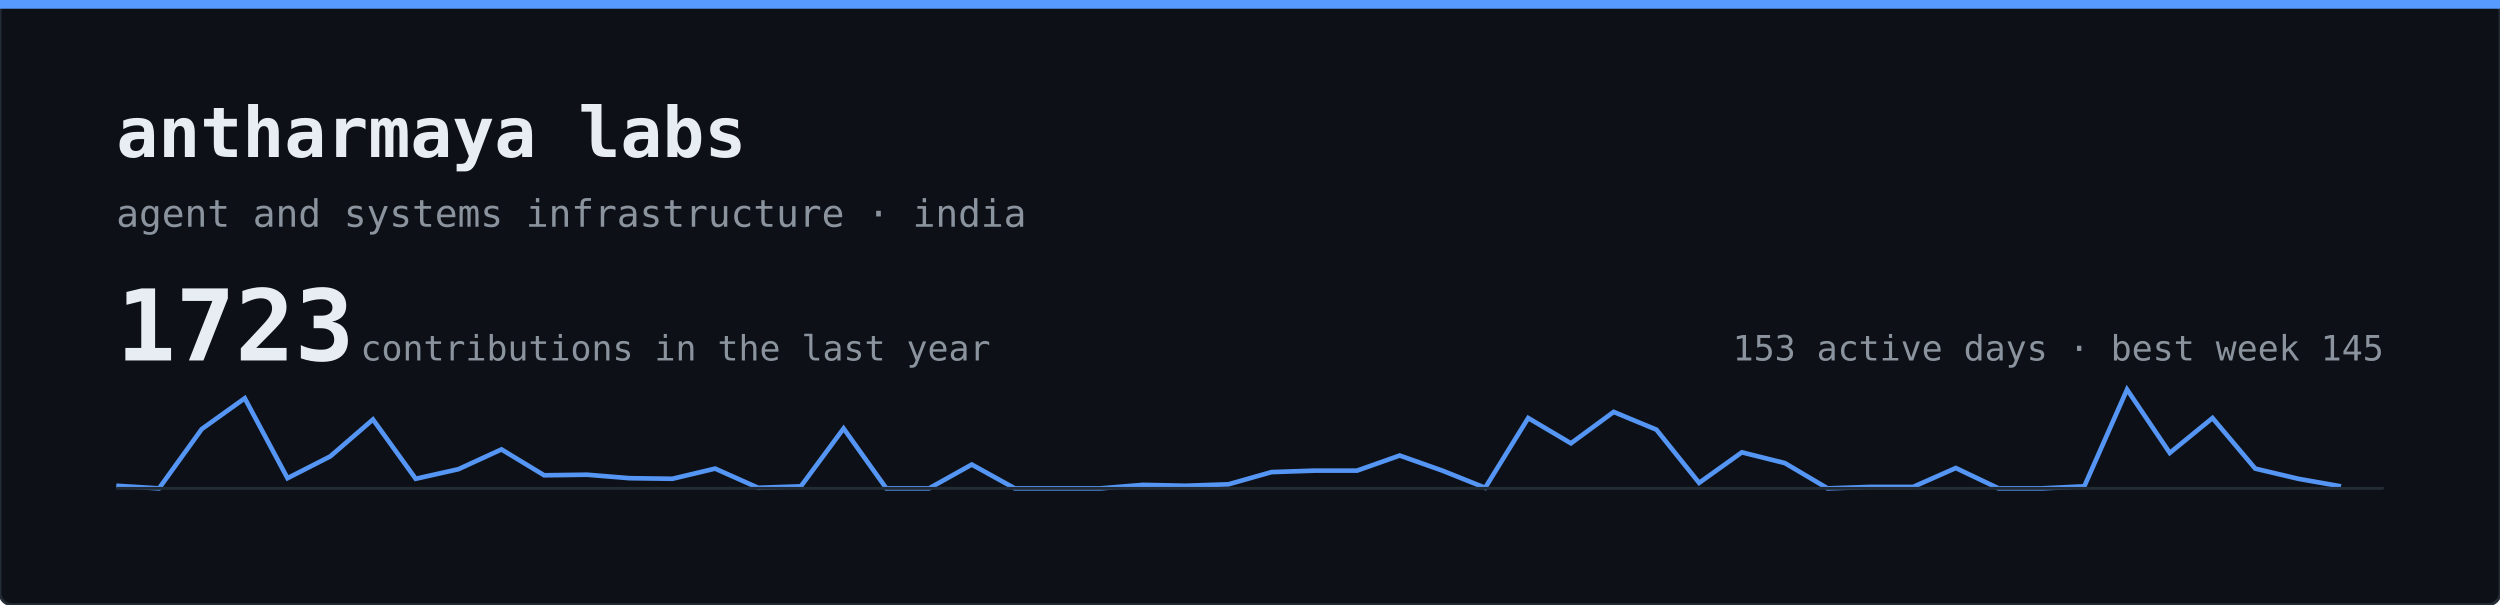
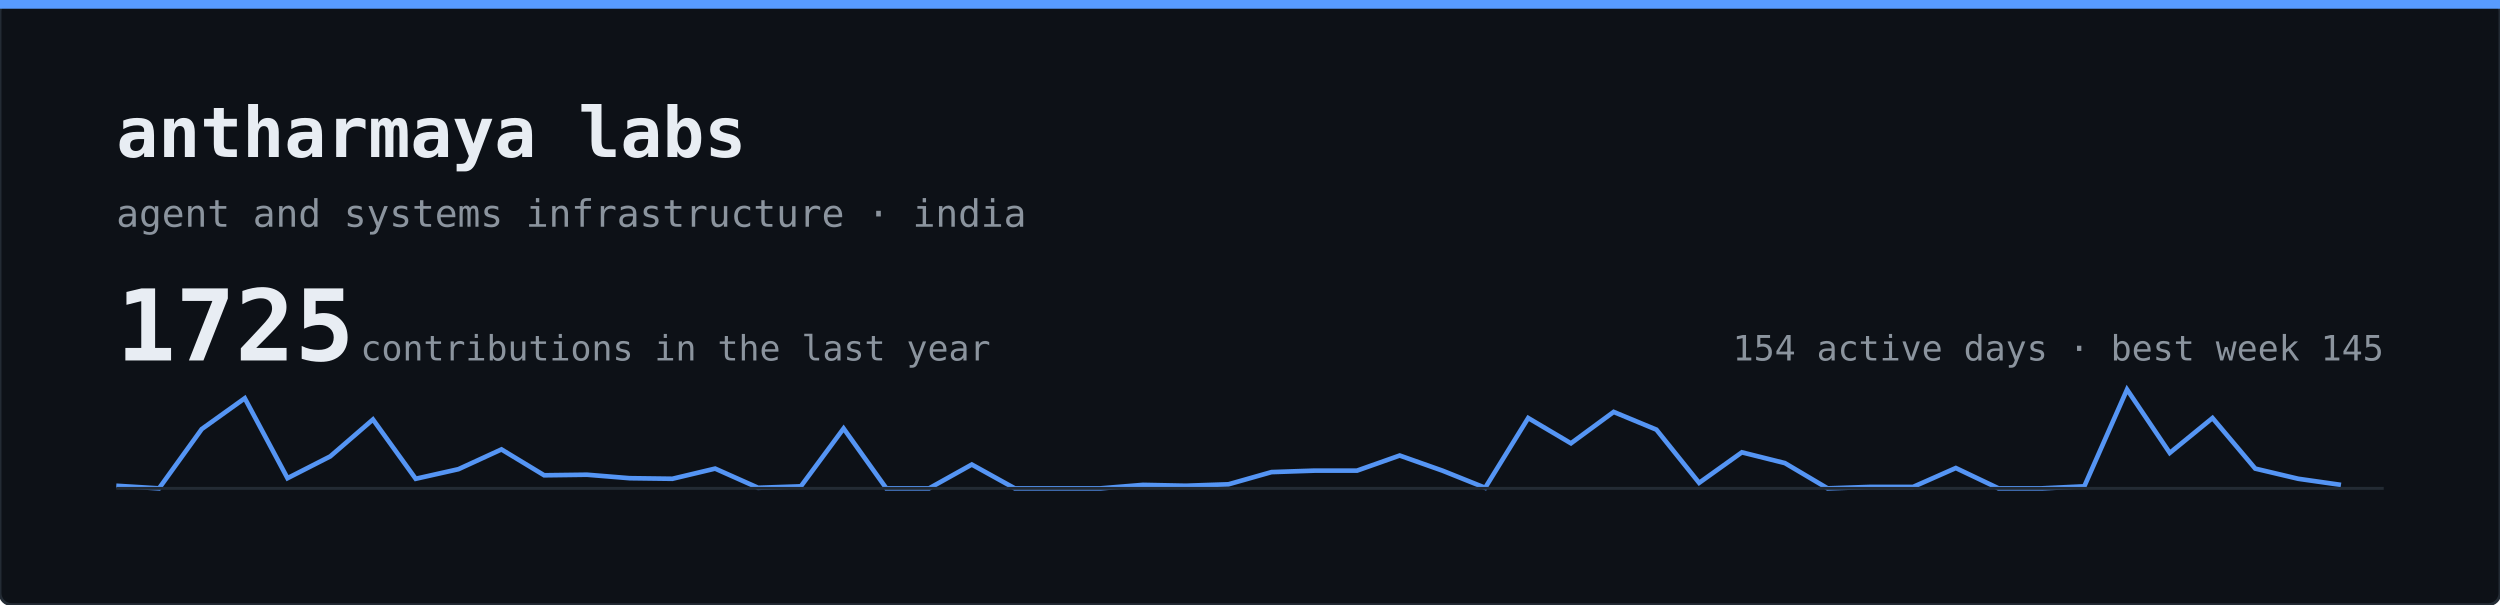
- <svg xmlns="http://www.w3.org/2000/svg" width="860" height="208" viewBox="0 0 860 208" role="img" aria-label="antharmaya labs. 1723 contributions in the last year.">
+ <svg xmlns="http://www.w3.org/2000/svg" width="860" height="208" viewBox="0 0 860 208" role="img" aria-label="antharmaya labs. 1725 contributions in the last year.">
  <rect width="860" height="208" rx="4" fill="#0d1117" stroke="#232b34" stroke-width="1" />
  <rect width="860" height="3" fill="#589bff" />
  <text x="40" y="54" font-family="ui-monospace,SFMono-Regular,'SF Mono','JetBrains Mono',Menlo,Consolas,'DejaVu Sans Mono',monospace" font-size="24" font-weight="700" fill="#e8edf3">antharmaya labs</text>
  <text x="40" y="78" font-family="ui-monospace,SFMono-Regular,'SF Mono','JetBrains Mono',Menlo,Consolas,'DejaVu Sans Mono',monospace" font-size="13" fill="#8b949e">agent and systems infrastructure · india</text>
-   <text x="40" y="124" font-family="ui-monospace,SFMono-Regular,'SF Mono','JetBrains Mono',Menlo,Consolas,'DejaVu Sans Mono',monospace" font-size="34" font-weight="700" fill="#e8edf3">1723</text>
+   <text x="40" y="124" font-family="ui-monospace,SFMono-Regular,'SF Mono','JetBrains Mono',Menlo,Consolas,'DejaVu Sans Mono',monospace" font-size="34" font-weight="700" fill="#e8edf3">1725</text>
  <text x="124" y="124" font-family="ui-monospace,SFMono-Regular,'SF Mono','JetBrains Mono',Menlo,Consolas,'DejaVu Sans Mono',monospace" font-size="12" fill="#8b949e">contributions in the last year</text>
-   <text x="820" y="124" font-family="ui-monospace,SFMono-Regular,'SF Mono','JetBrains Mono',Menlo,Consolas,'DejaVu Sans Mono',monospace" font-size="12" fill="#8b949e" text-anchor="end">153 active days  ·  best week 145</text>
-   <polyline points="40.0,167.1 54.7,168.0 69.4,147.6 84.2,137.0 98.9,164.5 113.6,157.0 128.3,144.3 143.0,164.7 157.7,161.4 172.5,154.6 187.2,163.5 201.9,163.3 216.6,164.5 231.3,164.7 246.0,161.2 260.8,167.8 275.5,167.3 290.2,147.4 304.9,168.0 319.6,168.0 334.3,159.8 349.1,168.0 363.8,168.0 378.5,168.0 393.2,166.8 407.9,167.1 422.6,166.6 437.4,162.4 452.1,161.9 466.8,161.9 481.5,156.7 496.2,161.9 510.9,167.8 525.7,143.8 540.4,152.5 555.1,141.7 569.8,147.8 584.5,166.1 599.2,155.6 614.0,159.3 628.7,168.0 643.4,167.5 658.1,167.5 672.8,161.0 687.5,168.0 702.3,168.0 717.0,167.3 731.7,134.0 746.4,155.8 761.1,143.8 775.8,161.2 790.6,164.7 805.3,167.3" fill="none" stroke="#589bff" stroke-width="1.6" opacity="0.95" />
+   <text x="820" y="124" font-family="ui-monospace,SFMono-Regular,'SF Mono','JetBrains Mono',Menlo,Consolas,'DejaVu Sans Mono',monospace" font-size="12" fill="#8b949e" text-anchor="end">154 active days  ·  best week 145</text>
+   <polyline points="40.0,167.1 54.7,168.0 69.4,147.6 84.2,137.0 98.9,164.5 113.6,157.0 128.3,144.3 143.0,164.7 157.7,161.4 172.5,154.6 187.2,163.5 201.9,163.3 216.6,164.5 231.3,164.7 246.0,161.2 260.8,167.8 275.5,167.3 290.2,147.4 304.9,168.0 319.6,168.0 334.3,159.8 349.1,168.0 363.8,168.0 378.5,168.0 393.2,166.8 407.9,167.1 422.6,166.6 437.4,162.4 452.1,161.9 466.8,161.9 481.5,156.7 496.2,161.9 510.9,167.8 525.7,143.8 540.4,152.5 555.1,141.7 569.8,147.8 584.5,166.1 599.2,155.6 614.0,159.3 628.7,168.0 643.4,167.5 658.1,167.5 672.8,161.0 687.5,168.0 702.3,168.0 717.0,167.3 731.7,134.0 746.4,155.8 761.1,143.8 775.8,161.2 790.6,164.7 805.3,166.8" fill="none" stroke="#589bff" stroke-width="1.6" opacity="0.95" />
  <line x1="40" y1="168" x2="820" y2="168" stroke="#232b34" stroke-width="1" />
</svg>
